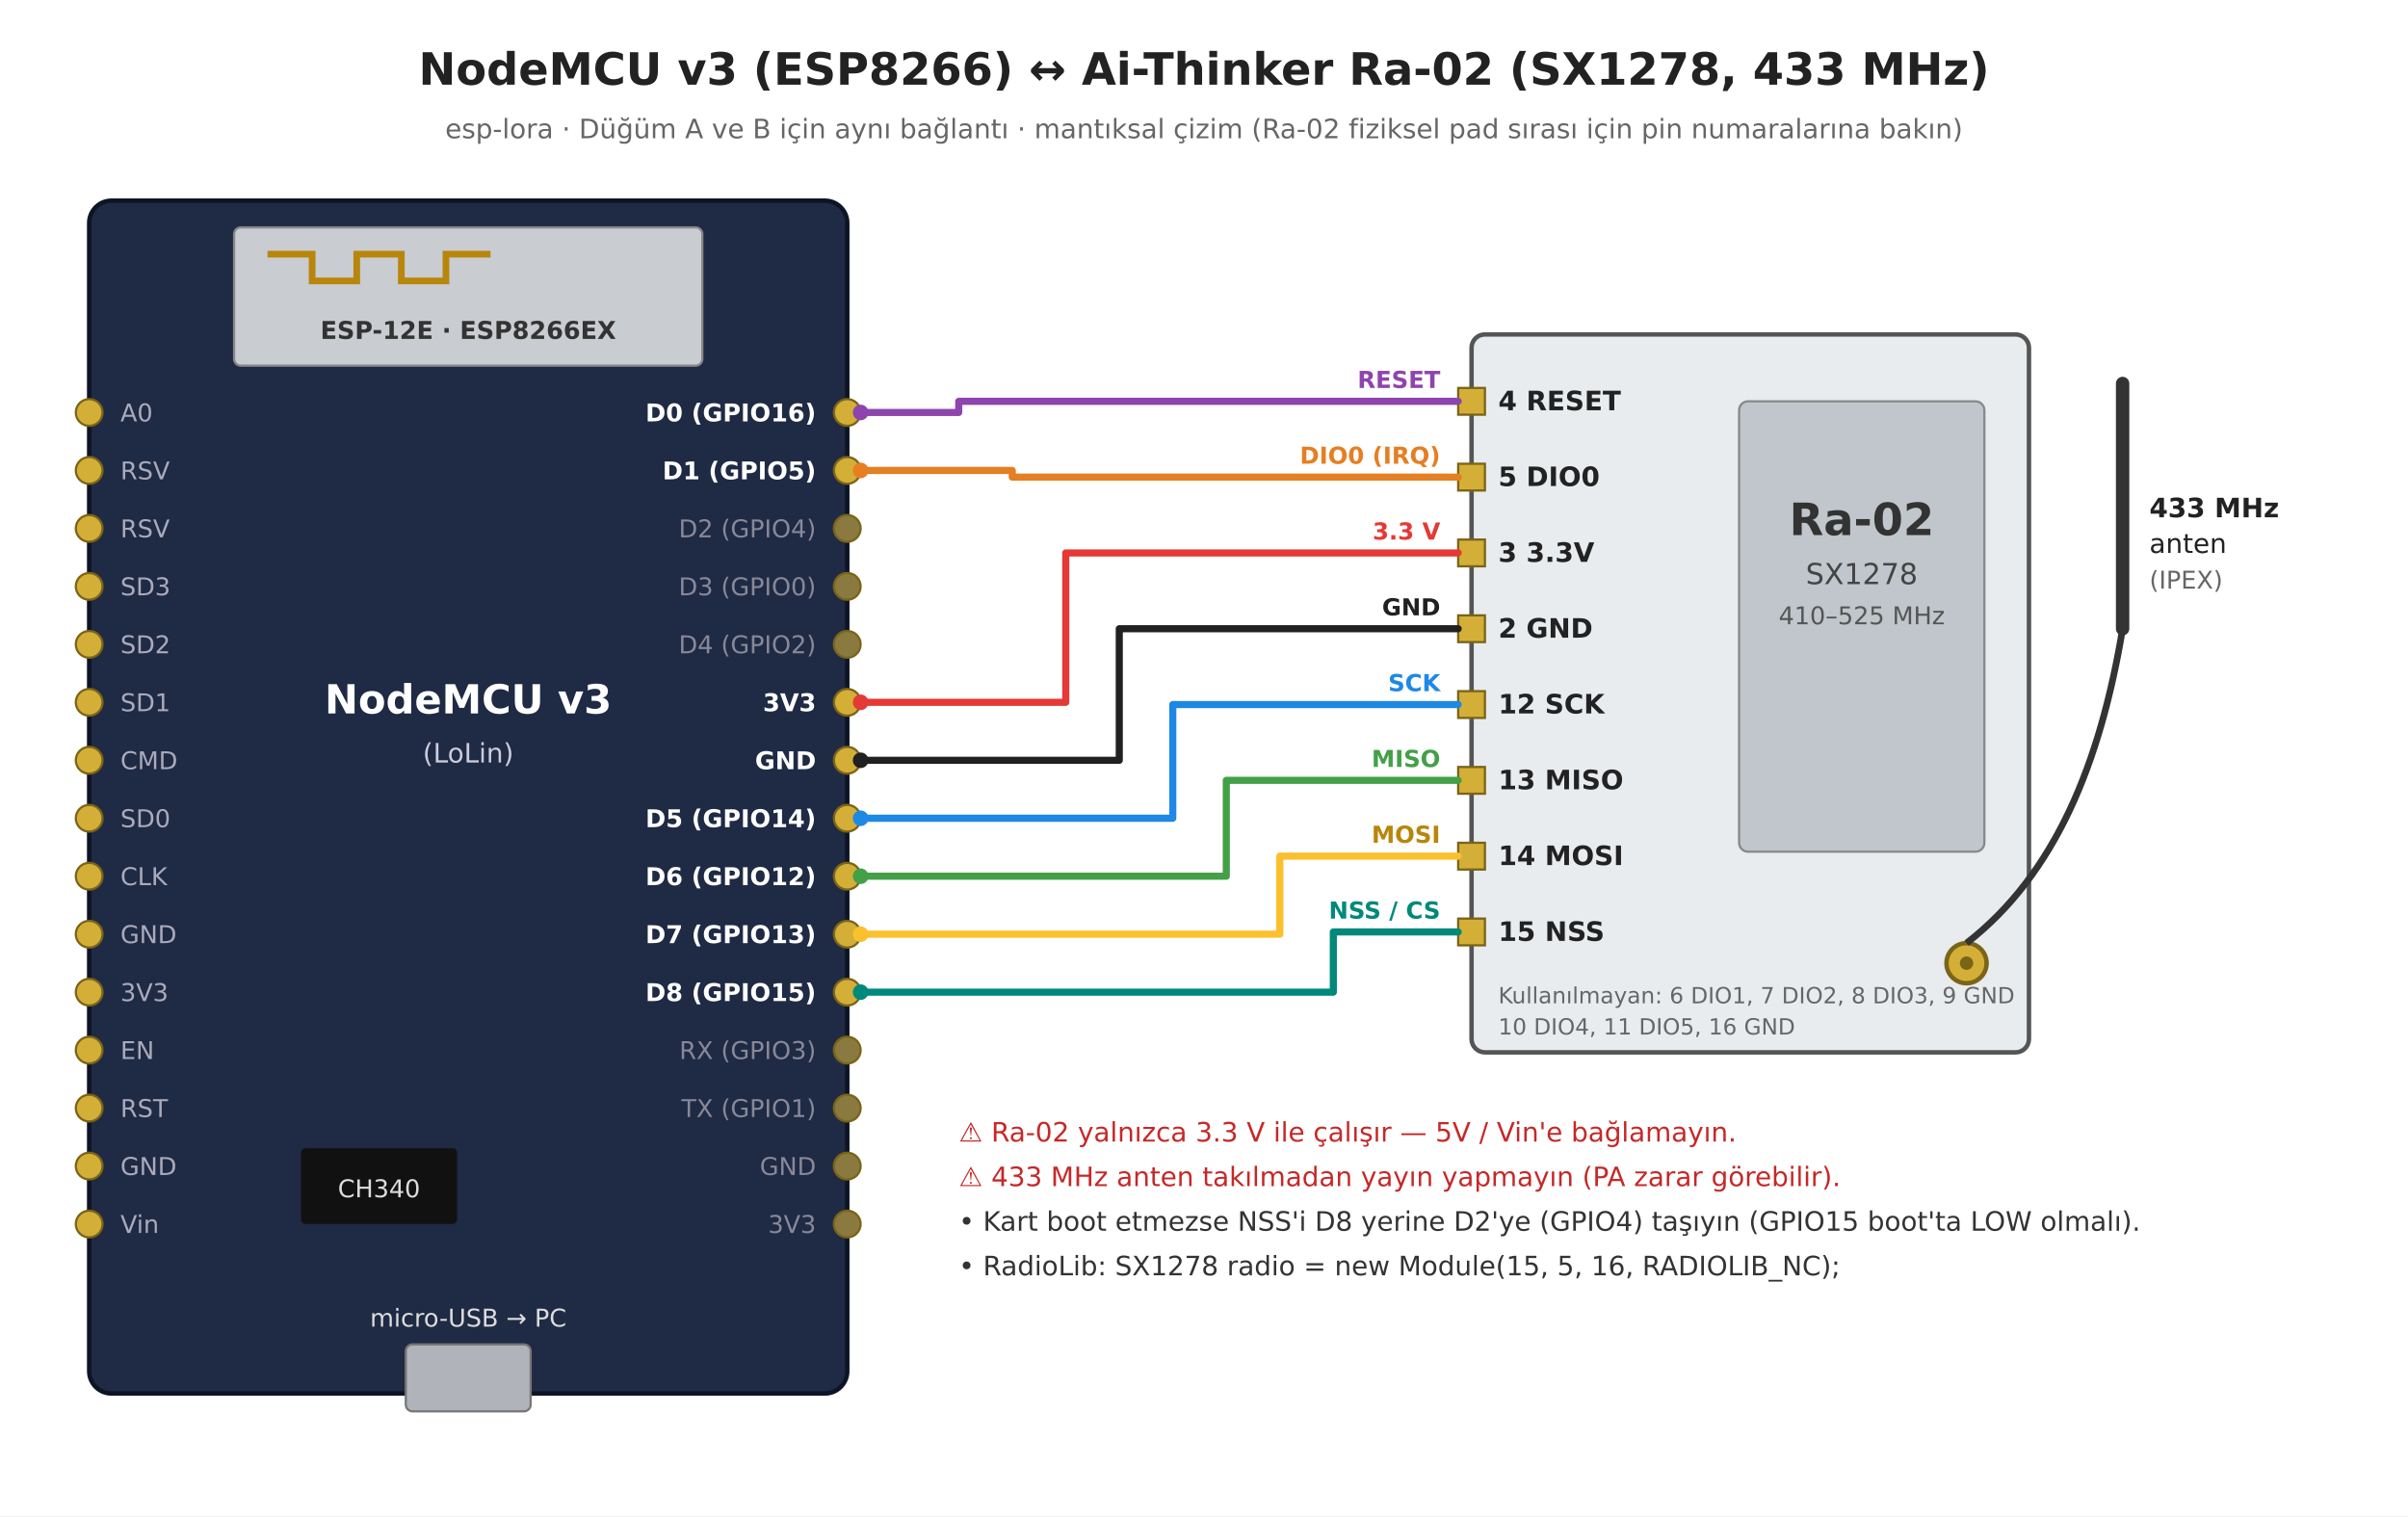
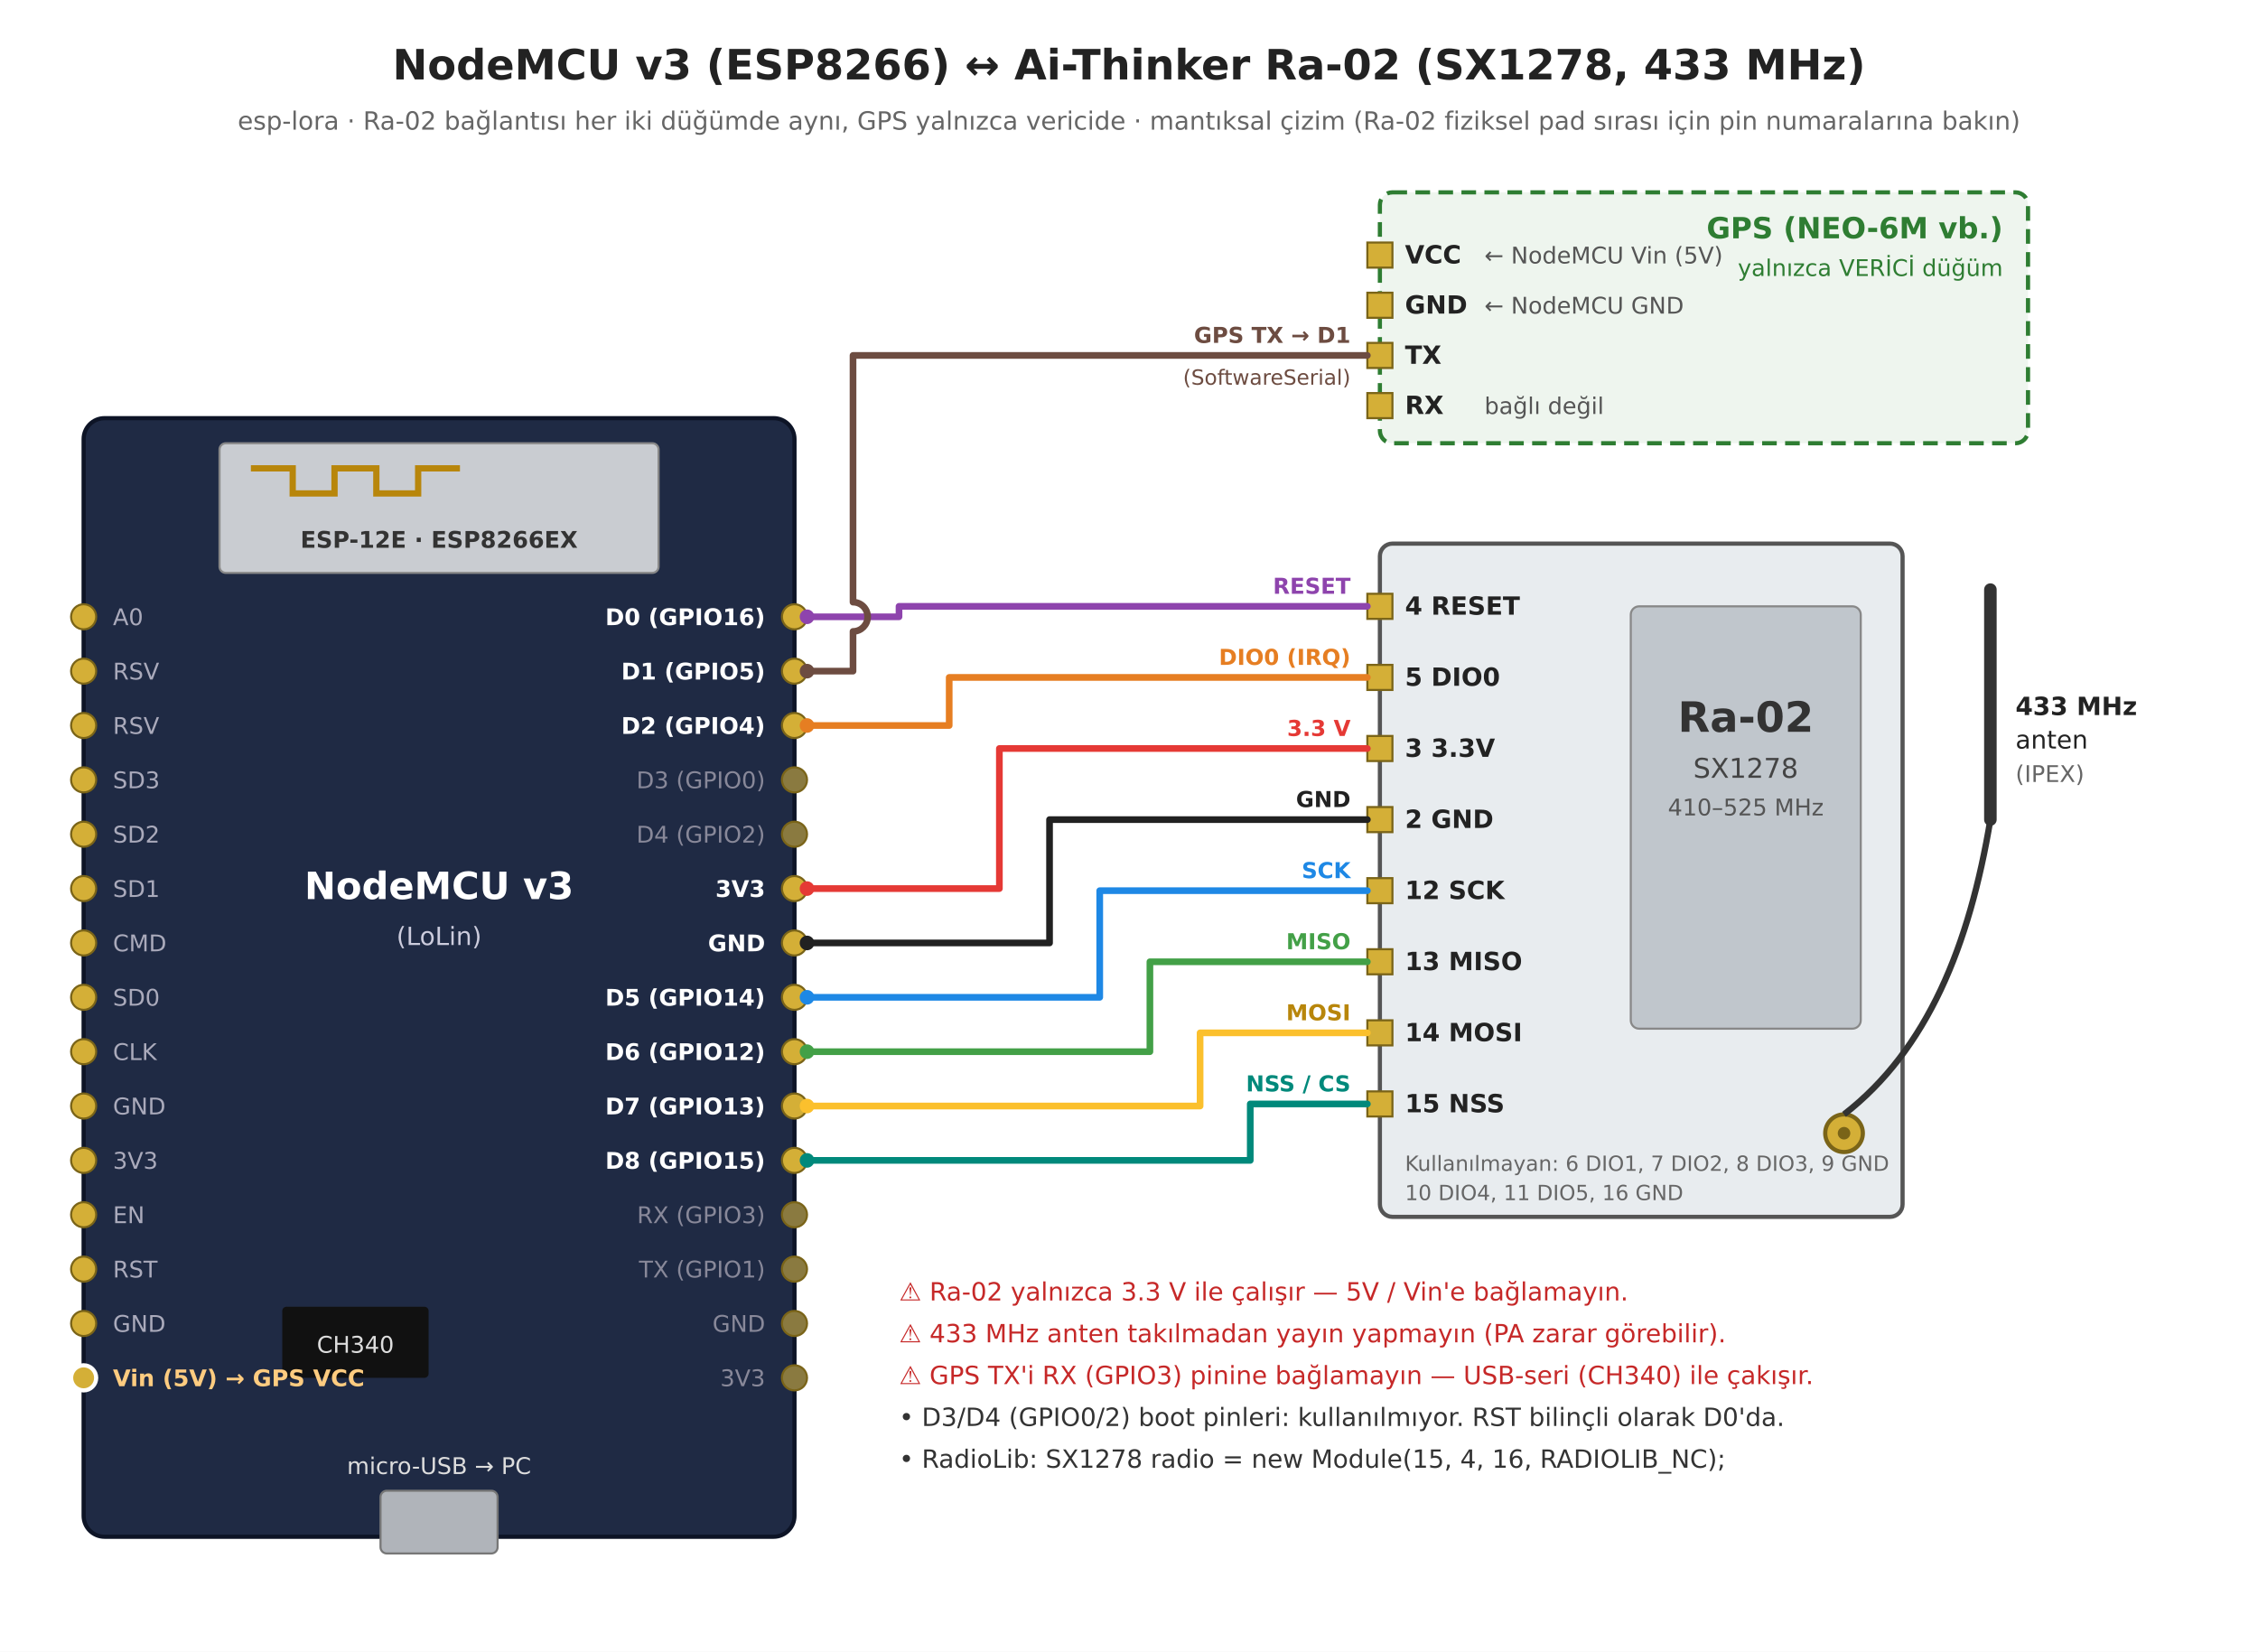
- <svg xmlns="http://www.w3.org/2000/svg" width="1080" height="680" viewBox="0 0 1080 680" font-family="DejaVu Sans, Arial, sans-serif">
-   <rect width="1080" height="680" fill="#ffffff" />
+ <svg xmlns="http://www.w3.org/2000/svg" width="1080" height="790" viewBox="0 0 1080 790" font-family="DejaVu Sans, Arial, sans-serif">
+   <rect width="1080" height="790" fill="#ffffff" />
  <text x="540.0" y="38" font-size="20" text-anchor="middle" font-weight="bold" fill="#222">NodeMCU v3 (ESP8266)  ↔  Ai-Thinker Ra-02 (SX1278, 433 MHz)</text>
-   <text x="540.0" y="62" font-size="12" text-anchor="middle" font-weight="normal" fill="#666">esp-lora · Düğüm A ve B için aynı bağlantı · mantıksal çizim (Ra-02 fiziksel pad sırası için pin numaralarına bakın)</text>
-   <rect x="40" y="90" width="340" height="535" rx="10" fill="#1f2a44" stroke="#0d1426" stroke-width="2" />
-   <rect x="105" y="102" width="210" height="62" rx="3" fill="#c9ccd1" stroke="#888" />
-   <path d="M120 114 h20 v12 h20 v-12 h20 v12 h20 v-12 h20" fill="none" stroke="#b8860b" stroke-width="3" />
-   <text x="210.0" y="152" font-size="11" text-anchor="middle" font-weight="bold" fill="#333">ESP-12E · ESP8266EX</text>
-   <rect x="135" y="515" width="70" height="34" rx="2" fill="#111" />
-   <text x="170" y="537" font-size="11" text-anchor="middle" font-weight="normal" fill="#ddd">CH340</text>
-   <rect x="182.0" y="603" width="56" height="30" rx="3" fill="#b0b4ba" stroke="#777" />
-   <text x="210.0" y="595" font-size="11" text-anchor="middle" font-weight="normal" fill="#ddd">micro-USB → PC</text>
-   <text x="210.0" y="320" font-size="18" text-anchor="middle" font-weight="bold" fill="#fff">NodeMCU v3</text>
-   <text x="210.0" y="342" font-size="12" text-anchor="middle" font-weight="normal" fill="#ccd">(LoLin)</text>
-   <circle cx="40" cy="185" r="6" fill="#d4af37" stroke="#7a6418" />
-   <text x="54" y="189" font-size="11" text-anchor="start" font-weight="normal" fill="#aab">A0</text>
-   <circle cx="40" cy="211" r="6" fill="#d4af37" stroke="#7a6418" />
-   <text x="54" y="215" font-size="11" text-anchor="start" font-weight="normal" fill="#aab">RSV</text>
-   <circle cx="40" cy="237" r="6" fill="#d4af37" stroke="#7a6418" />
-   <text x="54" y="241" font-size="11" text-anchor="start" font-weight="normal" fill="#aab">RSV</text>
-   <circle cx="40" cy="263" r="6" fill="#d4af37" stroke="#7a6418" />
-   <text x="54" y="267" font-size="11" text-anchor="start" font-weight="normal" fill="#aab">SD3</text>
-   <circle cx="40" cy="289" r="6" fill="#d4af37" stroke="#7a6418" />
-   <text x="54" y="293" font-size="11" text-anchor="start" font-weight="normal" fill="#aab">SD2</text>
-   <circle cx="40" cy="315" r="6" fill="#d4af37" stroke="#7a6418" />
-   <text x="54" y="319" font-size="11" text-anchor="start" font-weight="normal" fill="#aab">SD1</text>
-   <circle cx="40" cy="341" r="6" fill="#d4af37" stroke="#7a6418" />
-   <text x="54" y="345" font-size="11" text-anchor="start" font-weight="normal" fill="#aab">CMD</text>
-   <circle cx="40" cy="367" r="6" fill="#d4af37" stroke="#7a6418" />
-   <text x="54" y="371" font-size="11" text-anchor="start" font-weight="normal" fill="#aab">SD0</text>
-   <circle cx="40" cy="393" r="6" fill="#d4af37" stroke="#7a6418" />
-   <text x="54" y="397" font-size="11" text-anchor="start" font-weight="normal" fill="#aab">CLK</text>
-   <circle cx="40" cy="419" r="6" fill="#d4af37" stroke="#7a6418" />
-   <text x="54" y="423" font-size="11" text-anchor="start" font-weight="normal" fill="#aab">GND</text>
-   <circle cx="40" cy="445" r="6" fill="#d4af37" stroke="#7a6418" />
-   <text x="54" y="449" font-size="11" text-anchor="start" font-weight="normal" fill="#aab">3V3</text>
-   <circle cx="40" cy="471" r="6" fill="#d4af37" stroke="#7a6418" />
-   <text x="54" y="475" font-size="11" text-anchor="start" font-weight="normal" fill="#aab">EN</text>
-   <circle cx="40" cy="497" r="6" fill="#d4af37" stroke="#7a6418" />
-   <text x="54" y="501" font-size="11" text-anchor="start" font-weight="normal" fill="#aab">RST</text>
-   <circle cx="40" cy="523" r="6" fill="#d4af37" stroke="#7a6418" />
-   <text x="54" y="527" font-size="11" text-anchor="start" font-weight="normal" fill="#aab">GND</text>
-   <circle cx="40" cy="549" r="6" fill="#d4af37" stroke="#7a6418" />
-   <text x="54" y="553" font-size="11" text-anchor="start" font-weight="normal" fill="#aab">Vin</text>
-   <circle cx="380" cy="185" r="6" fill="#d4af37" stroke="#7a6418" />
-   <text x="366" y="189" font-size="11" text-anchor="end" font-weight="bold" fill="#fff">D0 (GPIO16)</text>
-   <circle cx="380" cy="211" r="6" fill="#d4af37" stroke="#7a6418" />
-   <text x="366" y="215" font-size="11" text-anchor="end" font-weight="bold" fill="#fff">D1 (GPIO5)</text>
-   <circle cx="380" cy="237" r="6" fill="#8a7a40" stroke="#7a6418" />
-   <text x="366" y="241" font-size="11" text-anchor="end" font-weight="normal" fill="#889">D2 (GPIO4)</text>
-   <circle cx="380" cy="263" r="6" fill="#8a7a40" stroke="#7a6418" />
-   <text x="366" y="267" font-size="11" text-anchor="end" font-weight="normal" fill="#889">D3 (GPIO0)</text>
-   <circle cx="380" cy="289" r="6" fill="#8a7a40" stroke="#7a6418" />
-   <text x="366" y="293" font-size="11" text-anchor="end" font-weight="normal" fill="#889">D4 (GPIO2)</text>
-   <circle cx="380" cy="315" r="6" fill="#d4af37" stroke="#7a6418" />
-   <text x="366" y="319" font-size="11" text-anchor="end" font-weight="bold" fill="#fff">3V3</text>
-   <circle cx="380" cy="341" r="6" fill="#d4af37" stroke="#7a6418" />
-   <text x="366" y="345" font-size="11" text-anchor="end" font-weight="bold" fill="#fff">GND</text>
-   <circle cx="380" cy="367" r="6" fill="#d4af37" stroke="#7a6418" />
-   <text x="366" y="371" font-size="11" text-anchor="end" font-weight="bold" fill="#fff">D5 (GPIO14)</text>
-   <circle cx="380" cy="393" r="6" fill="#d4af37" stroke="#7a6418" />
-   <text x="366" y="397" font-size="11" text-anchor="end" font-weight="bold" fill="#fff">D6 (GPIO12)</text>
-   <circle cx="380" cy="419" r="6" fill="#d4af37" stroke="#7a6418" />
-   <text x="366" y="423" font-size="11" text-anchor="end" font-weight="bold" fill="#fff">D7 (GPIO13)</text>
-   <circle cx="380" cy="445" r="6" fill="#d4af37" stroke="#7a6418" />
-   <text x="366" y="449" font-size="11" text-anchor="end" font-weight="bold" fill="#fff">D8 (GPIO15)</text>
-   <circle cx="380" cy="471" r="6" fill="#8a7a40" stroke="#7a6418" />
-   <text x="366" y="475" font-size="11" text-anchor="end" font-weight="normal" fill="#889">RX (GPIO3)</text>
-   <circle cx="380" cy="497" r="6" fill="#8a7a40" stroke="#7a6418" />
-   <text x="366" y="501" font-size="11" text-anchor="end" font-weight="normal" fill="#889">TX (GPIO1)</text>
-   <circle cx="380" cy="523" r="6" fill="#8a7a40" stroke="#7a6418" />
-   <text x="366" y="527" font-size="11" text-anchor="end" font-weight="normal" fill="#889">GND</text>
-   <circle cx="380" cy="549" r="6" fill="#8a7a40" stroke="#7a6418" />
-   <text x="366" y="553" font-size="11" text-anchor="end" font-weight="normal" fill="#889">3V3</text>
-   <rect x="660" y="150" width="250" height="322" rx="6" fill="#e8ecef" stroke="#555" stroke-width="2" />
-   <rect x="780" y="180" width="110" height="202" rx="4" fill="#c0c6cc" stroke="#888" />
-   <text x="835" y="240" font-size="20" text-anchor="middle" font-weight="bold" fill="#333">Ra-02</text>
-   <text x="835" y="262" font-size="13" text-anchor="middle" font-weight="normal" fill="#444">SX1278</text>
-   <text x="835" y="280" font-size="11" text-anchor="middle" font-weight="normal" fill="#555">410–525 MHz</text>
-   <rect x="654" y="174" width="12" height="12" fill="#d4af37" stroke="#7a6418" />
-   <text x="672" y="184" font-size="12" text-anchor="start" font-weight="bold" fill="#222">4  RESET</text>
-   <rect x="654" y="208" width="12" height="12" fill="#d4af37" stroke="#7a6418" />
-   <text x="672" y="218" font-size="12" text-anchor="start" font-weight="bold" fill="#222">5  DIO0</text>
-   <rect x="654" y="242" width="12" height="12" fill="#d4af37" stroke="#7a6418" />
-   <text x="672" y="252" font-size="12" text-anchor="start" font-weight="bold" fill="#222">3  3.3V</text>
-   <rect x="654" y="276" width="12" height="12" fill="#d4af37" stroke="#7a6418" />
-   <text x="672" y="286" font-size="12" text-anchor="start" font-weight="bold" fill="#222">2  GND</text>
-   <rect x="654" y="310" width="12" height="12" fill="#d4af37" stroke="#7a6418" />
-   <text x="672" y="320" font-size="12" text-anchor="start" font-weight="bold" fill="#222">12  SCK</text>
-   <rect x="654" y="344" width="12" height="12" fill="#d4af37" stroke="#7a6418" />
-   <text x="672" y="354" font-size="12" text-anchor="start" font-weight="bold" fill="#222">13  MISO</text>
-   <rect x="654" y="378" width="12" height="12" fill="#d4af37" stroke="#7a6418" />
-   <text x="672" y="388" font-size="12" text-anchor="start" font-weight="bold" fill="#222">14  MOSI</text>
-   <rect x="654" y="412" width="12" height="12" fill="#d4af37" stroke="#7a6418" />
-   <text x="672" y="422" font-size="12" text-anchor="start" font-weight="bold" fill="#222">15  NSS</text>
-   <circle cx="882" cy="432" r="9" fill="#d4af37" stroke="#7a6418" stroke-width="2" />
-   <circle cx="882" cy="432" r="3" fill="#7a6418" />
-   <path d="M882 423 C 922 392, 942 342, 952 282" fill="none" stroke="#333" stroke-width="3" />
-   <line x1="952" y1="282" x2="952" y2="172" stroke="#333" stroke-width="6" stroke-linecap="round" />
-   <text x="964" y="232" font-size="12" text-anchor="start" font-weight="bold" fill="#222">433 MHz</text>
-   <text x="964" y="248" font-size="12" text-anchor="start" font-weight="normal" fill="#222">anten</text>
-   <text x="964" y="264" font-size="11" text-anchor="start" font-weight="normal" fill="#666">(IPEX)</text>
-   <text x="672" y="450" font-size="10" text-anchor="start" font-weight="normal" fill="#666">Kullanılmayan: 6 DIO1, 7 DIO2, 8 DIO3, 9 GND</text>
-   <text x="672" y="464" font-size="10" text-anchor="start" font-weight="normal" fill="#666">10 DIO4, 11 DIO5, 16 GND</text>
-   <path d="M386 185 H430 V180 H654" fill="none" stroke="#8e44ad" stroke-width="3.2" stroke-linejoin="round" stroke-linecap="round" />
-   <circle cx="386" cy="185" r="3.5" fill="#8e44ad" />
-   <text x="646" y="174" font-size="10.5" text-anchor="end" font-weight="bold" fill="#8e44ad">RESET</text>
-   <path d="M386 211 H454 V214 H654" fill="none" stroke="#e67e22" stroke-width="3.2" stroke-linejoin="round" stroke-linecap="round" />
-   <circle cx="386" cy="211" r="3.5" fill="#e67e22" />
-   <text x="646" y="208" font-size="10.5" text-anchor="end" font-weight="bold" fill="#e67e22">DIO0 (IRQ)</text>
-   <path d="M386 315 H478 V248 H654" fill="none" stroke="#e53935" stroke-width="3.2" stroke-linejoin="round" stroke-linecap="round" />
-   <circle cx="386" cy="315" r="3.5" fill="#e53935" />
-   <text x="646" y="242" font-size="10.5" text-anchor="end" font-weight="bold" fill="#e53935">3.3 V</text>
-   <path d="M386 341 H502 V282 H654" fill="none" stroke="#212121" stroke-width="3.2" stroke-linejoin="round" stroke-linecap="round" />
-   <circle cx="386" cy="341" r="3.5" fill="#212121" />
-   <text x="646" y="276" font-size="10.5" text-anchor="end" font-weight="bold" fill="#212121">GND</text>
-   <path d="M386 367 H526 V316 H654" fill="none" stroke="#1e88e5" stroke-width="3.2" stroke-linejoin="round" stroke-linecap="round" />
-   <circle cx="386" cy="367" r="3.5" fill="#1e88e5" />
-   <text x="646" y="310" font-size="10.5" text-anchor="end" font-weight="bold" fill="#1e88e5">SCK</text>
-   <path d="M386 393 H550 V350 H654" fill="none" stroke="#43a047" stroke-width="3.2" stroke-linejoin="round" stroke-linecap="round" />
-   <circle cx="386" cy="393" r="3.5" fill="#43a047" />
-   <text x="646" y="344" font-size="10.5" text-anchor="end" font-weight="bold" fill="#43a047">MISO</text>
-   <path d="M386 419 H574 V384 H654" fill="none" stroke="#fbc02d" stroke-width="3.2" stroke-linejoin="round" stroke-linecap="round" />
-   <circle cx="386" cy="419" r="3.5" fill="#fbc02d" />
-   <text x="646" y="378" font-size="10.5" text-anchor="end" font-weight="bold" fill="#b8860b">MOSI</text>
-   <path d="M386 445 H598 V418 H654" fill="none" stroke="#00897b" stroke-width="3.2" stroke-linejoin="round" stroke-linecap="round" />
-   <circle cx="386" cy="445" r="3.5" fill="#00897b" />
-   <text x="646" y="412" font-size="10.5" text-anchor="end" font-weight="bold" fill="#00897b">NSS / CS</text>
-   <text x="430" y="512" font-size="12" text-anchor="start" font-weight="normal" fill="#c62828">⚠ Ra-02 yalnızca 3.3 V ile çalışır — 5V / Vin'e bağlamayın.</text>
-   <text x="430" y="532" font-size="12" text-anchor="start" font-weight="normal" fill="#c62828">⚠ 433 MHz anten takılmadan yayın yapmayın (PA zarar görebilir).</text>
-   <text x="430" y="552" font-size="12" text-anchor="start" font-weight="normal" fill="#333">• Kart boot etmezse NSS'i D8 yerine D2'ye (GPIO4) taşıyın (GPIO15 boot'ta LOW olmalı).</text>
-   <text x="430" y="572" font-size="12" text-anchor="start" font-weight="normal" fill="#333">• RadioLib:  SX1278 radio = new Module(15, 5, 16, RADIOLIB_NC);</text>
+   <text x="540.0" y="62" font-size="12" text-anchor="middle" font-weight="normal" fill="#666">esp-lora · Ra-02 bağlantısı her iki düğümde aynı, GPS yalnızca vericide · mantıksal çizim (Ra-02 fiziksel pad sırası için pin numaralarına bakın)</text>
+   <rect x="40" y="200" width="340" height="535" rx="10" fill="#1f2a44" stroke="#0d1426" stroke-width="2" />
+   <rect x="105" y="212" width="210" height="62" rx="3" fill="#c9ccd1" stroke="#888" />
+   <path d="M120 224 h20 v12 h20 v-12 h20 v12 h20 v-12 h20" fill="none" stroke="#b8860b" stroke-width="3" />
+   <text x="210.0" y="262" font-size="11" text-anchor="middle" font-weight="bold" fill="#333">ESP-12E · ESP8266EX</text>
+   <rect x="135" y="625" width="70" height="34" rx="2" fill="#111" />
+   <text x="170" y="647" font-size="11" text-anchor="middle" font-weight="normal" fill="#ddd">CH340</text>
+   <rect x="182.0" y="713" width="56" height="30" rx="3" fill="#b0b4ba" stroke="#777" />
+   <text x="210.0" y="705" font-size="11" text-anchor="middle" font-weight="normal" fill="#ddd">micro-USB → PC</text>
+   <text x="210.0" y="430" font-size="18" text-anchor="middle" font-weight="bold" fill="#fff">NodeMCU v3</text>
+   <text x="210.0" y="452" font-size="12" text-anchor="middle" font-weight="normal" fill="#ccd">(LoLin)</text>
+   <circle cx="40" cy="295" r="6" fill="#d4af37" stroke="#7a6418" />
+   <text x="54" y="299" font-size="11" text-anchor="start" font-weight="normal" fill="#aab">A0</text>
+   <circle cx="40" cy="321" r="6" fill="#d4af37" stroke="#7a6418" />
+   <text x="54" y="325" font-size="11" text-anchor="start" font-weight="normal" fill="#aab">RSV</text>
+   <circle cx="40" cy="347" r="6" fill="#d4af37" stroke="#7a6418" />
+   <text x="54" y="351" font-size="11" text-anchor="start" font-weight="normal" fill="#aab">RSV</text>
+   <circle cx="40" cy="373" r="6" fill="#d4af37" stroke="#7a6418" />
+   <text x="54" y="377" font-size="11" text-anchor="start" font-weight="normal" fill="#aab">SD3</text>
+   <circle cx="40" cy="399" r="6" fill="#d4af37" stroke="#7a6418" />
+   <text x="54" y="403" font-size="11" text-anchor="start" font-weight="normal" fill="#aab">SD2</text>
+   <circle cx="40" cy="425" r="6" fill="#d4af37" stroke="#7a6418" />
+   <text x="54" y="429" font-size="11" text-anchor="start" font-weight="normal" fill="#aab">SD1</text>
+   <circle cx="40" cy="451" r="6" fill="#d4af37" stroke="#7a6418" />
+   <text x="54" y="455" font-size="11" text-anchor="start" font-weight="normal" fill="#aab">CMD</text>
+   <circle cx="40" cy="477" r="6" fill="#d4af37" stroke="#7a6418" />
+   <text x="54" y="481" font-size="11" text-anchor="start" font-weight="normal" fill="#aab">SD0</text>
+   <circle cx="40" cy="503" r="6" fill="#d4af37" stroke="#7a6418" />
+   <text x="54" y="507" font-size="11" text-anchor="start" font-weight="normal" fill="#aab">CLK</text>
+   <circle cx="40" cy="529" r="6" fill="#d4af37" stroke="#7a6418" />
+   <text x="54" y="533" font-size="11" text-anchor="start" font-weight="normal" fill="#aab">GND</text>
+   <circle cx="40" cy="555" r="6" fill="#d4af37" stroke="#7a6418" />
+   <text x="54" y="559" font-size="11" text-anchor="start" font-weight="normal" fill="#aab">3V3</text>
+   <circle cx="40" cy="581" r="6" fill="#d4af37" stroke="#7a6418" />
+   <text x="54" y="585" font-size="11" text-anchor="start" font-weight="normal" fill="#aab">EN</text>
+   <circle cx="40" cy="607" r="6" fill="#d4af37" stroke="#7a6418" />
+   <text x="54" y="611" font-size="11" text-anchor="start" font-weight="normal" fill="#aab">RST</text>
+   <circle cx="40" cy="633" r="6" fill="#d4af37" stroke="#7a6418" />
+   <text x="54" y="637" font-size="11" text-anchor="start" font-weight="normal" fill="#aab">GND</text>
+   <circle cx="40" cy="659" r="6" fill="#d4af37" stroke="#7a6418" />
+   <circle cx="40" cy="659" r="6" fill="#d4af37" stroke="#fff" stroke-width="2" />
+   <text x="54" y="663" font-size="11" text-anchor="start" font-weight="bold" fill="#ffcc80">Vin (5V) → GPS VCC</text>
+   <circle cx="380" cy="295" r="6" fill="#d4af37" stroke="#7a6418" />
+   <text x="366" y="299" font-size="11" text-anchor="end" font-weight="bold" fill="#fff">D0 (GPIO16)</text>
+   <circle cx="380" cy="321" r="6" fill="#d4af37" stroke="#7a6418" />
+   <text x="366" y="325" font-size="11" text-anchor="end" font-weight="bold" fill="#fff">D1 (GPIO5)</text>
+   <circle cx="380" cy="347" r="6" fill="#d4af37" stroke="#7a6418" />
+   <text x="366" y="351" font-size="11" text-anchor="end" font-weight="bold" fill="#fff">D2 (GPIO4)</text>
+   <circle cx="380" cy="373" r="6" fill="#8a7a40" stroke="#7a6418" />
+   <text x="366" y="377" font-size="11" text-anchor="end" font-weight="normal" fill="#889">D3 (GPIO0)</text>
+   <circle cx="380" cy="399" r="6" fill="#8a7a40" stroke="#7a6418" />
+   <text x="366" y="403" font-size="11" text-anchor="end" font-weight="normal" fill="#889">D4 (GPIO2)</text>
+   <circle cx="380" cy="425" r="6" fill="#d4af37" stroke="#7a6418" />
+   <text x="366" y="429" font-size="11" text-anchor="end" font-weight="bold" fill="#fff">3V3</text>
+   <circle cx="380" cy="451" r="6" fill="#d4af37" stroke="#7a6418" />
+   <text x="366" y="455" font-size="11" text-anchor="end" font-weight="bold" fill="#fff">GND</text>
+   <circle cx="380" cy="477" r="6" fill="#d4af37" stroke="#7a6418" />
+   <text x="366" y="481" font-size="11" text-anchor="end" font-weight="bold" fill="#fff">D5 (GPIO14)</text>
+   <circle cx="380" cy="503" r="6" fill="#d4af37" stroke="#7a6418" />
+   <text x="366" y="507" font-size="11" text-anchor="end" font-weight="bold" fill="#fff">D6 (GPIO12)</text>
+   <circle cx="380" cy="529" r="6" fill="#d4af37" stroke="#7a6418" />
+   <text x="366" y="533" font-size="11" text-anchor="end" font-weight="bold" fill="#fff">D7 (GPIO13)</text>
+   <circle cx="380" cy="555" r="6" fill="#d4af37" stroke="#7a6418" />
+   <text x="366" y="559" font-size="11" text-anchor="end" font-weight="bold" fill="#fff">D8 (GPIO15)</text>
+   <circle cx="380" cy="581" r="6" fill="#8a7a40" stroke="#7a6418" />
+   <text x="366" y="585" font-size="11" text-anchor="end" font-weight="normal" fill="#889">RX (GPIO3)</text>
+   <circle cx="380" cy="607" r="6" fill="#8a7a40" stroke="#7a6418" />
+   <text x="366" y="611" font-size="11" text-anchor="end" font-weight="normal" fill="#889">TX (GPIO1)</text>
+   <circle cx="380" cy="633" r="6" fill="#8a7a40" stroke="#7a6418" />
+   <text x="366" y="637" font-size="11" text-anchor="end" font-weight="normal" fill="#889">GND</text>
+   <circle cx="380" cy="659" r="6" fill="#8a7a40" stroke="#7a6418" />
+   <text x="366" y="663" font-size="11" text-anchor="end" font-weight="normal" fill="#889">3V3</text>
+   <rect x="660" y="260" width="250" height="322" rx="6" fill="#e8ecef" stroke="#555" stroke-width="2" />
+   <rect x="780" y="290" width="110" height="202" rx="4" fill="#c0c6cc" stroke="#888" />
+   <text x="835" y="350" font-size="20" text-anchor="middle" font-weight="bold" fill="#333">Ra-02</text>
+   <text x="835" y="372" font-size="13" text-anchor="middle" font-weight="normal" fill="#444">SX1278</text>
+   <text x="835" y="390" font-size="11" text-anchor="middle" font-weight="normal" fill="#555">410–525 MHz</text>
+   <rect x="654" y="284" width="12" height="12" fill="#d4af37" stroke="#7a6418" />
+   <text x="672" y="294" font-size="12" text-anchor="start" font-weight="bold" fill="#222">4  RESET</text>
+   <rect x="654" y="318" width="12" height="12" fill="#d4af37" stroke="#7a6418" />
+   <text x="672" y="328" font-size="12" text-anchor="start" font-weight="bold" fill="#222">5  DIO0</text>
+   <rect x="654" y="352" width="12" height="12" fill="#d4af37" stroke="#7a6418" />
+   <text x="672" y="362" font-size="12" text-anchor="start" font-weight="bold" fill="#222">3  3.3V</text>
+   <rect x="654" y="386" width="12" height="12" fill="#d4af37" stroke="#7a6418" />
+   <text x="672" y="396" font-size="12" text-anchor="start" font-weight="bold" fill="#222">2  GND</text>
+   <rect x="654" y="420" width="12" height="12" fill="#d4af37" stroke="#7a6418" />
+   <text x="672" y="430" font-size="12" text-anchor="start" font-weight="bold" fill="#222">12  SCK</text>
+   <rect x="654" y="454" width="12" height="12" fill="#d4af37" stroke="#7a6418" />
+   <text x="672" y="464" font-size="12" text-anchor="start" font-weight="bold" fill="#222">13  MISO</text>
+   <rect x="654" y="488" width="12" height="12" fill="#d4af37" stroke="#7a6418" />
+   <text x="672" y="498" font-size="12" text-anchor="start" font-weight="bold" fill="#222">14  MOSI</text>
+   <rect x="654" y="522" width="12" height="12" fill="#d4af37" stroke="#7a6418" />
+   <text x="672" y="532" font-size="12" text-anchor="start" font-weight="bold" fill="#222">15  NSS</text>
+   <circle cx="882" cy="542" r="9" fill="#d4af37" stroke="#7a6418" stroke-width="2" />
+   <circle cx="882" cy="542" r="3" fill="#7a6418" />
+   <path d="M882 533 C 922 502, 942 452, 952 392" fill="none" stroke="#333" stroke-width="3" />
+   <line x1="952" y1="392" x2="952" y2="282" stroke="#333" stroke-width="6" stroke-linecap="round" />
+   <text x="964" y="342" font-size="12" text-anchor="start" font-weight="bold" fill="#222">433 MHz</text>
+   <text x="964" y="358" font-size="12" text-anchor="start" font-weight="normal" fill="#222">anten</text>
+   <text x="964" y="374" font-size="11" text-anchor="start" font-weight="normal" fill="#666">(IPEX)</text>
+   <text x="672" y="560" font-size="10" text-anchor="start" font-weight="normal" fill="#666">Kullanılmayan: 6 DIO1, 7 DIO2, 8 DIO3, 9 GND</text>
+   <text x="672" y="574" font-size="10" text-anchor="start" font-weight="normal" fill="#666">10 DIO4, 11 DIO5, 16 GND</text>
+   <path d="M386 295 H430 V290 H654" fill="none" stroke="#8e44ad" stroke-width="3.2" stroke-linejoin="round" stroke-linecap="round" />
+   <circle cx="386" cy="295" r="3.5" fill="#8e44ad" />
+   <text x="646" y="284" font-size="10.5" text-anchor="end" font-weight="bold" fill="#8e44ad">RESET</text>
+   <path d="M386 347 H454 V324 H654" fill="none" stroke="#e67e22" stroke-width="3.2" stroke-linejoin="round" stroke-linecap="round" />
+   <circle cx="386" cy="347" r="3.5" fill="#e67e22" />
+   <text x="646" y="318" font-size="10.5" text-anchor="end" font-weight="bold" fill="#e67e22">DIO0 (IRQ)</text>
+   <path d="M386 425 H478 V358 H654" fill="none" stroke="#e53935" stroke-width="3.2" stroke-linejoin="round" stroke-linecap="round" />
+   <circle cx="386" cy="425" r="3.5" fill="#e53935" />
+   <text x="646" y="352" font-size="10.5" text-anchor="end" font-weight="bold" fill="#e53935">3.3 V</text>
+   <path d="M386 451 H502 V392 H654" fill="none" stroke="#212121" stroke-width="3.2" stroke-linejoin="round" stroke-linecap="round" />
+   <circle cx="386" cy="451" r="3.5" fill="#212121" />
+   <text x="646" y="386" font-size="10.5" text-anchor="end" font-weight="bold" fill="#212121">GND</text>
+   <path d="M386 477 H526 V426 H654" fill="none" stroke="#1e88e5" stroke-width="3.2" stroke-linejoin="round" stroke-linecap="round" />
+   <circle cx="386" cy="477" r="3.5" fill="#1e88e5" />
+   <text x="646" y="420" font-size="10.5" text-anchor="end" font-weight="bold" fill="#1e88e5">SCK</text>
+   <path d="M386 503 H550 V460 H654" fill="none" stroke="#43a047" stroke-width="3.2" stroke-linejoin="round" stroke-linecap="round" />
+   <circle cx="386" cy="503" r="3.5" fill="#43a047" />
+   <text x="646" y="454" font-size="10.5" text-anchor="end" font-weight="bold" fill="#43a047">MISO</text>
+   <path d="M386 529 H574 V494 H654" fill="none" stroke="#fbc02d" stroke-width="3.2" stroke-linejoin="round" stroke-linecap="round" />
+   <circle cx="386" cy="529" r="3.5" fill="#fbc02d" />
+   <text x="646" y="488" font-size="10.5" text-anchor="end" font-weight="bold" fill="#b8860b">MOSI</text>
+   <path d="M386 555 H598 V528 H654" fill="none" stroke="#00897b" stroke-width="3.2" stroke-linejoin="round" stroke-linecap="round" />
+   <circle cx="386" cy="555" r="3.5" fill="#00897b" />
+   <text x="646" y="522" font-size="10.5" text-anchor="end" font-weight="bold" fill="#00897b">NSS / CS</text>
+   <rect x="660" y="92" width="310" height="120" rx="6" fill="#eef5ee" stroke="#2e7d32" stroke-width="2" stroke-dasharray="7 4" />
+   <text x="958" y="114" font-size="14" text-anchor="end" font-weight="bold" fill="#2e7d32">GPS (NEO-6M vb.)</text>
+   <text x="958" y="132" font-size="11" text-anchor="end" font-weight="normal" fill="#2e7d32">yalnızca VERİCİ düğüm</text>
+   <rect x="654" y="116" width="12" height="12" fill="#d4af37" stroke="#7a6418" />
+   <text x="672" y="126" font-size="12" text-anchor="start" font-weight="bold" fill="#222">VCC</text>
+   <text x="710" y="126" font-size="11" text-anchor="start" font-weight="normal" fill="#555">← NodeMCU Vin (5V)</text>
+   <rect x="654" y="140" width="12" height="12" fill="#d4af37" stroke="#7a6418" />
+   <text x="672" y="150" font-size="12" text-anchor="start" font-weight="bold" fill="#222">GND</text>
+   <text x="710" y="150" font-size="11" text-anchor="start" font-weight="normal" fill="#555">← NodeMCU GND</text>
+   <rect x="654" y="164" width="12" height="12" fill="#d4af37" stroke="#7a6418" />
+   <text x="672" y="174" font-size="12" text-anchor="start" font-weight="bold" fill="#222">TX</text>
+   <rect x="654" y="188" width="12" height="12" fill="#d4af37" stroke="#7a6418" />
+   <text x="672" y="198" font-size="12" text-anchor="start" font-weight="bold" fill="#222">RX</text>
+   <text x="710" y="198" font-size="11" text-anchor="start" font-weight="normal" fill="#555">bağlı değil</text>
+   <path d="M386 321 H408 V302 A7 7 0 0 0 408 288 V170 H654" fill="none" stroke="#6d4c41" stroke-width="3.2" stroke-linejoin="round" stroke-linecap="round" />
+   <circle cx="386" cy="321" r="3.5" fill="#6d4c41" />
+   <text x="646" y="164" font-size="10.5" text-anchor="end" font-weight="bold" fill="#6d4c41">GPS TX → D1</text>
+   <text x="646" y="184" font-size="10" text-anchor="end" font-weight="normal" fill="#6d4c41">(SoftwareSerial)</text>
+   <text x="430" y="622" font-size="12" text-anchor="start" font-weight="normal" fill="#c62828">⚠ Ra-02 yalnızca 3.3 V ile çalışır — 5V / Vin'e bağlamayın.</text>
+   <text x="430" y="642" font-size="12" text-anchor="start" font-weight="normal" fill="#c62828">⚠ 433 MHz anten takılmadan yayın yapmayın (PA zarar görebilir).</text>
+   <text x="430" y="662" font-size="12" text-anchor="start" font-weight="normal" fill="#c62828">⚠ GPS TX'i RX (GPIO3) pinine bağlamayın — USB-seri (CH340) ile çakışır.</text>
+   <text x="430" y="682" font-size="12" text-anchor="start" font-weight="normal" fill="#333">• D3/D4 (GPIO0/2) boot pinleri: kullanılmıyor. RST bilinçli olarak D0'da.</text>
+   <text x="430" y="702" font-size="12" text-anchor="start" font-weight="normal" fill="#333">• RadioLib:  SX1278 radio = new Module(15, 4, 16, RADIOLIB_NC);</text>
</svg>
